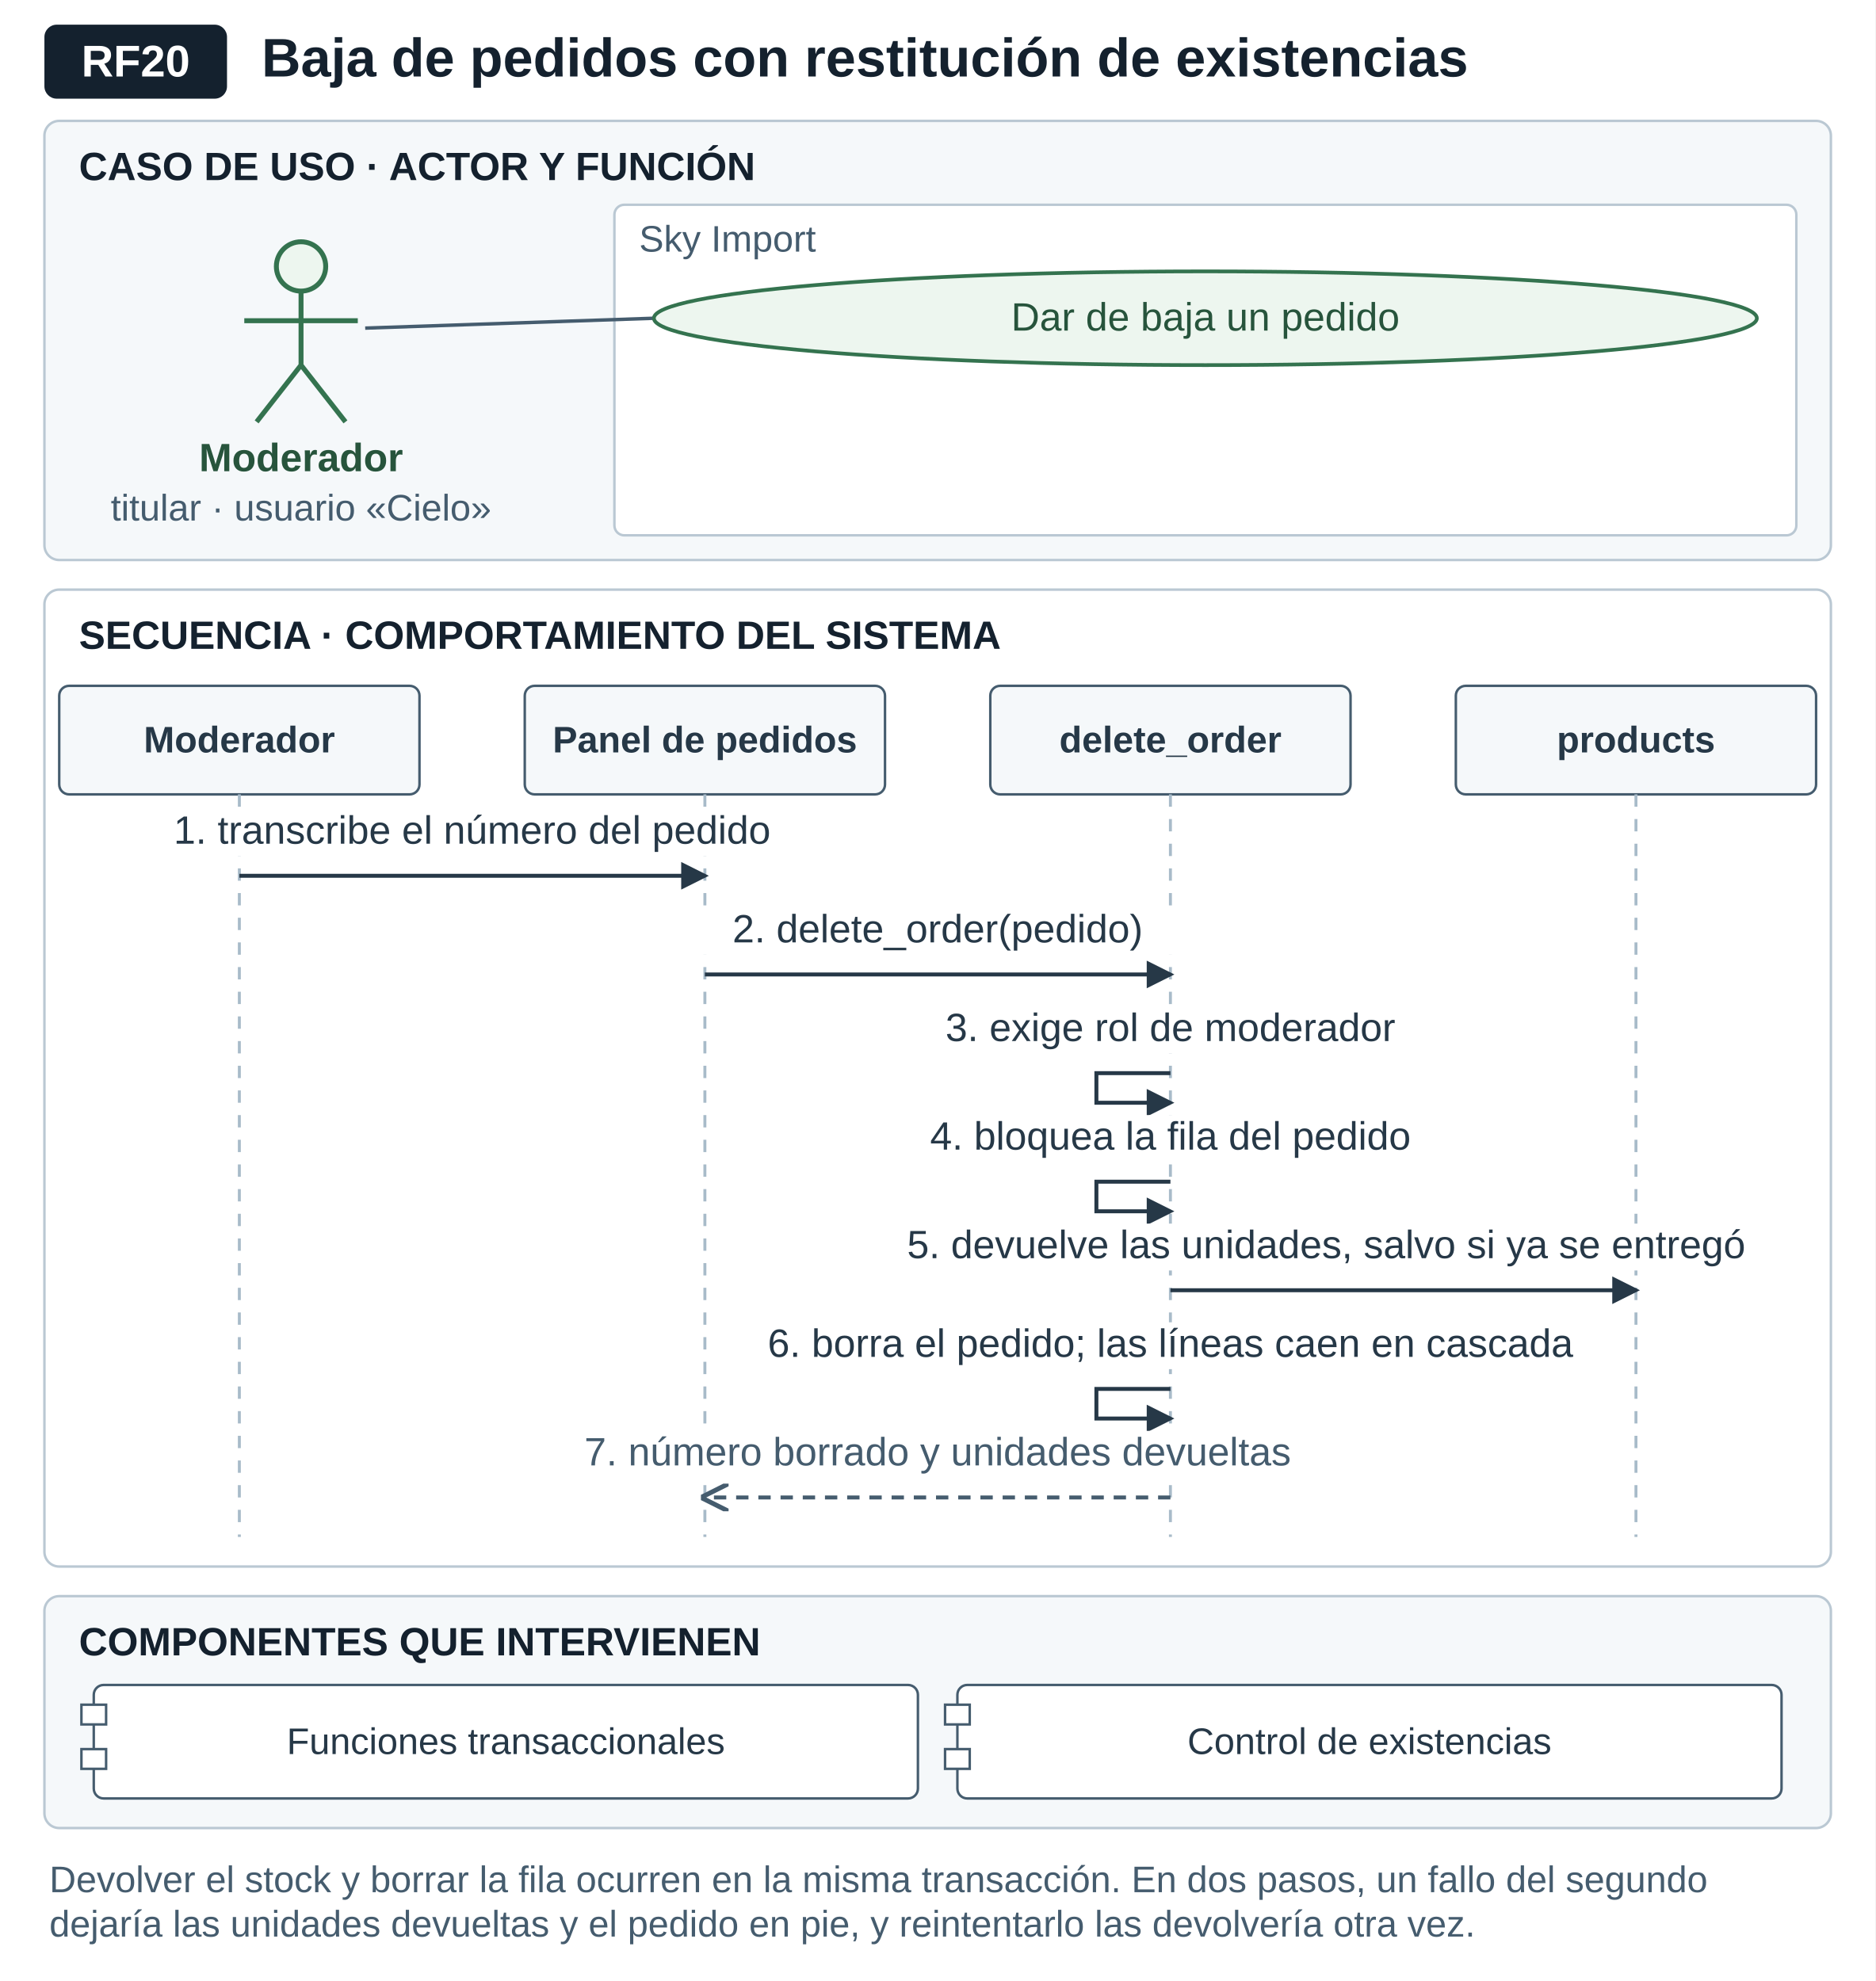
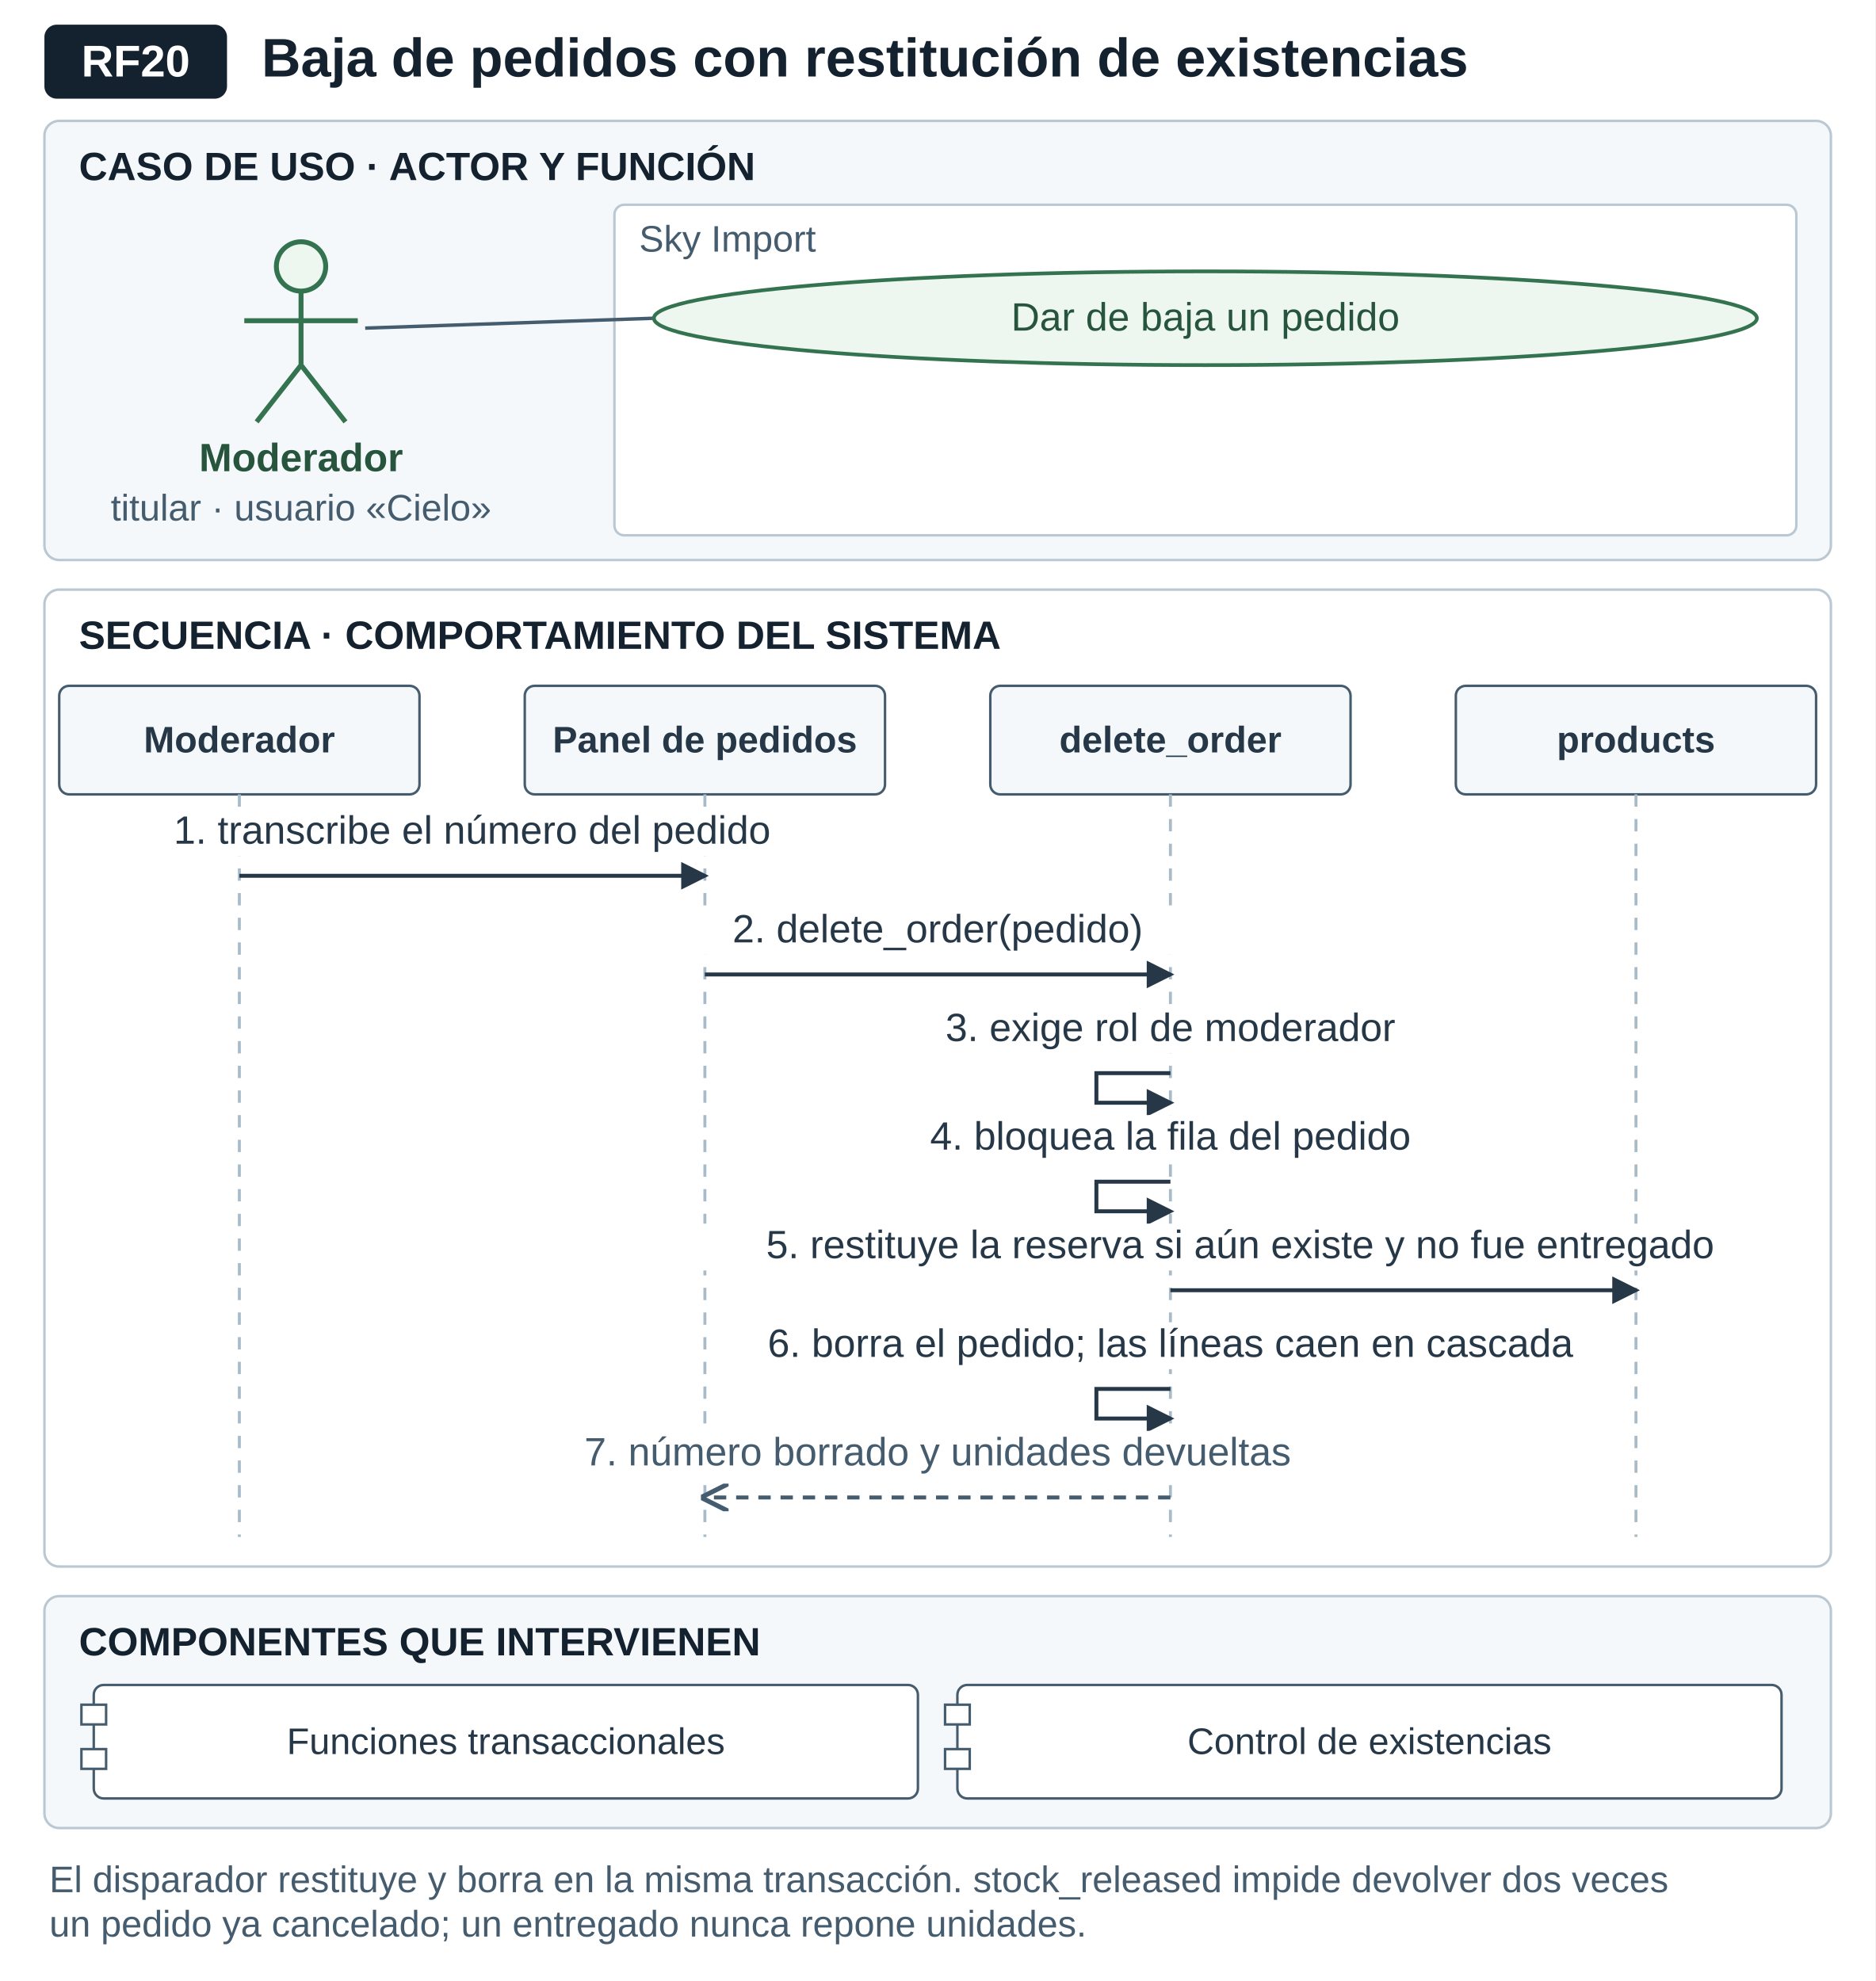
<svg xmlns="http://www.w3.org/2000/svg" width="760" height="803" viewBox="0 0 760 803" font-family="Arial, sans-serif">
  <rect width="760" height="803" fill="#ffffff" />
  <defs>
    <marker id="f-llena" markerWidth="7" markerHeight="7" refX="6" refY="3.5" orient="auto">
      <path d="M0,0 L7,3.5 L0,7 z" fill="#263847" />
    </marker>
    <marker id="f-abierta" markerWidth="7" markerHeight="7" refX="6" refY="3.5" orient="auto">
      <path d="M0,0 L7,3.5 L0,7" fill="none" stroke="#455c6e" stroke-width="1.2" />
    </marker>
  </defs>
  <rect x="18" y="10" width="74" height="30" rx="5" fill="#14212e" />
  <text x="55" y="31" text-anchor="middle" font-size="18" font-weight="700" fill="#ffffff">
    <tspan x="55" dy="0">RF20</tspan>
  </text>
  <text x="106" y="31" text-anchor="start" font-size="22" font-weight="700" fill="#14212e">
    <tspan x="106" dy="0">Baja de pedidos con restitución de existencias</tspan>
  </text>
  <rect x="18" y="49" width="724" height="178" rx="6" fill="#f5f8fa" stroke="#bac8d3" />
  <text x="32" y="73" text-anchor="start" font-size="16" font-weight="700" fill="#14212e">
    <tspan x="32" dy="0">CASO DE USO · ACTOR Y FUNCIÓN</tspan>
  </text>
  <rect x="249" y="83" width="479" height="134" rx="4" fill="#ffffff" stroke="#bac8d3" />
  <text x="259" y="102" text-anchor="start" font-size="15" font-weight="400" fill="#455c6e">
    <tspan x="259" dy="0">Sky Import</tspan>
  </text>
  <line x1="148" y1="133" x2="265" y2="129" stroke="#455c6e" stroke-width="1.4" />
  <g stroke="#34734f" stroke-width="2" fill="none">
    <circle cx="122" cy="108" r="10" fill="#edf6ef" />
    <path d="M122 118 v30 m-23,-18 h46 m-23,18 l-18,23 m18,-23 l18,23" />
  </g>
  <text x="122" y="191" text-anchor="middle" font-size="16" font-weight="700" fill="#27543c">
    <tspan x="122" dy="0">Moderador</tspan>
  </text>
  <text x="122" y="211" text-anchor="middle" font-size="15" font-weight="400" fill="#455c6e">
    <tspan x="122" dy="0">titular · usuario «Cielo»</tspan>
  </text>
  <ellipse cx="488.5" cy="129" rx="223.5" ry="19" fill="#edf6ef" stroke="#34734f" stroke-width="1.5" />
  <text x="488.5" y="134" text-anchor="middle" font-size="16" font-weight="400" fill="#27543c">
    <tspan x="488.5" dy="0">Dar de baja un pedido</tspan>
  </text>
  <rect x="18" y="239" width="724" height="396" rx="6" fill="#ffffff" stroke="#bac8d3" />
  <text x="32" y="263" text-anchor="start" font-size="16" font-weight="700" fill="#14212e">
    <tspan x="32" dy="0">SECUENCIA · COMPORTAMIENTO DEL SISTEMA</tspan>
  </text>
  <rect x="24" y="278" width="146" height="44" rx="4" fill="#f5f8fa" stroke="#455c6e" />
  <text x="97" y="305" text-anchor="middle" font-size="15" font-weight="700" fill="#263847">
    <tspan x="97" dy="0">Moderador</tspan>
  </text>
  <line x1="97" y1="322" x2="97" y2="623" stroke="#a8bbc9" stroke-width="1.2" stroke-dasharray="5 5" />
  <rect x="212.667" y="278" width="146" height="44" rx="4" fill="#f5f8fa" stroke="#455c6e" />
  <text x="285.667" y="305" text-anchor="middle" font-size="15" font-weight="700" fill="#263847">
    <tspan x="285.667" dy="0">Panel de pedidos</tspan>
  </text>
  <line x1="285.667" y1="322" x2="285.667" y2="623" stroke="#a8bbc9" stroke-width="1.2" stroke-dasharray="5 5" />
  <rect x="401.333" y="278" width="146" height="44" rx="4" fill="#f5f8fa" stroke="#455c6e" />
  <text x="474.333" y="305" text-anchor="middle" font-size="15" font-weight="700" fill="#263847">
    <tspan x="474.333" dy="0">delete_order</tspan>
  </text>
  <line x1="474.333" y1="322" x2="474.333" y2="623" stroke="#a8bbc9" stroke-width="1.2" stroke-dasharray="5 5" />
  <rect x="590" y="278" width="146" height="44" rx="4" fill="#f5f8fa" stroke="#455c6e" />
  <text x="663" y="305" text-anchor="middle" font-size="15" font-weight="700" fill="#263847">
    <tspan x="663" dy="0">products</tspan>
  </text>
  <line x1="663" y1="322" x2="663" y2="623" stroke="#a8bbc9" stroke-width="1.2" stroke-dasharray="5 5" />
  <rect x="57.773" y="328" width="267.12" height="19" rx="2" fill="#ffffff" />
  <text x="191.333" y="342" text-anchor="middle" font-size="16" font-weight="400" fill="#263847">
    <tspan x="191.333" dy="0">1. transcribe el número del pedido</tspan>
  </text>
  <line x1="97" y1="355" x2="285.667" y2="355" stroke="#263847" stroke-width="1.6" marker-end="url(#f-llena)" />
  <rect x="282.6" y="368" width="194.8" height="19" rx="2" fill="#ffffff" />
  <text x="380" y="382" text-anchor="middle" font-size="16" font-weight="400" fill="#263847">
    <tspan x="380" dy="0">2. delete_order(pedido)</tspan>
  </text>
  <line x1="285.667" y1="395" x2="474.333" y2="395" stroke="#263847" stroke-width="1.6" marker-end="url(#f-llena)" />
  <rect x="373.813" y="408" width="201.04" height="19" rx="2" fill="#ffffff" />
  <text x="474.333" y="422" text-anchor="middle" font-size="16" font-weight="400" fill="#263847">
    <tspan x="474.333" dy="0">3. exige rol de moderador</tspan>
  </text>
  <path d="M474.333 435 h-30 v12 h30" fill="none" stroke="#263847" stroke-width="1.6" marker-end="url(#f-llena)" />
  <rect x="366.373" y="452" width="215.92" height="19" rx="2" fill="#ffffff" />
  <text x="474.333" y="466" text-anchor="middle" font-size="16" font-weight="400" fill="#263847">
    <tspan x="474.333" dy="0">4. bloquea la fila del pedido</tspan>
  </text>
  <path d="M474.333 479 h-30 v12 h30" fill="none" stroke="#263847" stroke-width="1.6" marker-end="url(#f-llena)" />
-   <rect x="352.96" y="496" width="369.04" height="19" rx="2" fill="#ffffff" />
-   <text x="537.48" y="510" text-anchor="middle" font-size="16" font-weight="400" fill="#263847">
-     <tspan x="537.48" dy="0">5. devuelve las unidades, salvo si ya se entregó</tspan>
+   <rect x="283.2" y="496" width="438.8" height="19" rx="2" fill="#ffffff" />
+   <text x="502.6" y="510" text-anchor="middle" font-size="16" font-weight="400" fill="#263847">
+     <tspan x="502.6" dy="0">5. restituye la reserva si aún existe y no fue entregado</tspan>
  </text>
  <line x1="474.333" y1="523" x2="663" y2="523" stroke="#263847" stroke-width="1.6" marker-end="url(#f-llena)" />
  <rect x="296.453" y="536" width="355.76" height="19" rx="2" fill="#ffffff" />
  <text x="474.333" y="550" text-anchor="middle" font-size="16" font-weight="400" fill="#263847">
    <tspan x="474.333" dy="0">6. borra el pedido; las líneas caen en cascada</tspan>
  </text>
  <path d="M474.333 563 h-30 v12 h30" fill="none" stroke="#263847" stroke-width="1.6" marker-end="url(#f-llena)" />
  <rect x="225.16" y="580" width="309.68" height="19" rx="2" fill="#ffffff" />
  <text x="380" y="594" text-anchor="middle" font-size="16" font-weight="400" fill="#455c6e">
    <tspan x="380" dy="0">7. número borrado y unidades devueltas</tspan>
  </text>
  <line x1="474.333" y1="607" x2="285.667" y2="607" stroke="#455c6e" stroke-width="1.6" stroke-dasharray="5 4" marker-end="url(#f-abierta)" />
  <rect x="18" y="647" width="724" height="94" rx="6" fill="#f5f8fa" stroke="#bac8d3" />
  <text x="32" y="671" text-anchor="start" font-size="16" font-weight="700" fill="#14212e">
    <tspan x="32" dy="0">COMPONENTES QUE INTERVIENEN</tspan>
  </text>
  <rect x="38" y="683" width="334" height="46" rx="4" fill="#ffffff" stroke="#455c6e" />
  <rect x="33" y="691" width="10" height="8" fill="#ffffff" stroke="#455c6e" />
  <rect x="33" y="709" width="10" height="8" fill="#ffffff" stroke="#455c6e" />
  <text x="205" y="711" text-anchor="middle" font-size="15" font-weight="400" fill="#263847">
    <tspan x="205" dy="0">Funciones transaccionales</tspan>
  </text>
  <rect x="388" y="683" width="334" height="46" rx="4" fill="#ffffff" stroke="#455c6e" />
  <rect x="383" y="691" width="10" height="8" fill="#ffffff" stroke="#455c6e" />
  <rect x="383" y="709" width="10" height="8" fill="#ffffff" stroke="#455c6e" />
  <text x="555" y="711" text-anchor="middle" font-size="15" font-weight="400" fill="#263847">
    <tspan x="555" dy="0">Control de existencias</tspan>
  </text>
  <text x="20" y="767" text-anchor="start" font-size="15" font-weight="400" fill="#455c6e">
-     <tspan x="20" dy="0">Devolver el stock y borrar la fila ocurren en la misma transacción. En dos pasos, un fallo del segundo</tspan>
-     <tspan x="20" dy="18">dejaría las unidades devueltas y el pedido en pie, y reintentarlo las devolvería otra vez.</tspan>
+     <tspan x="20" dy="0">El disparador restituye y borra en la misma transacción. stock_released impide devolver dos veces</tspan>
+     <tspan x="20" dy="18">un pedido ya cancelado; un entregado nunca repone unidades.</tspan>
  </text>
</svg>
